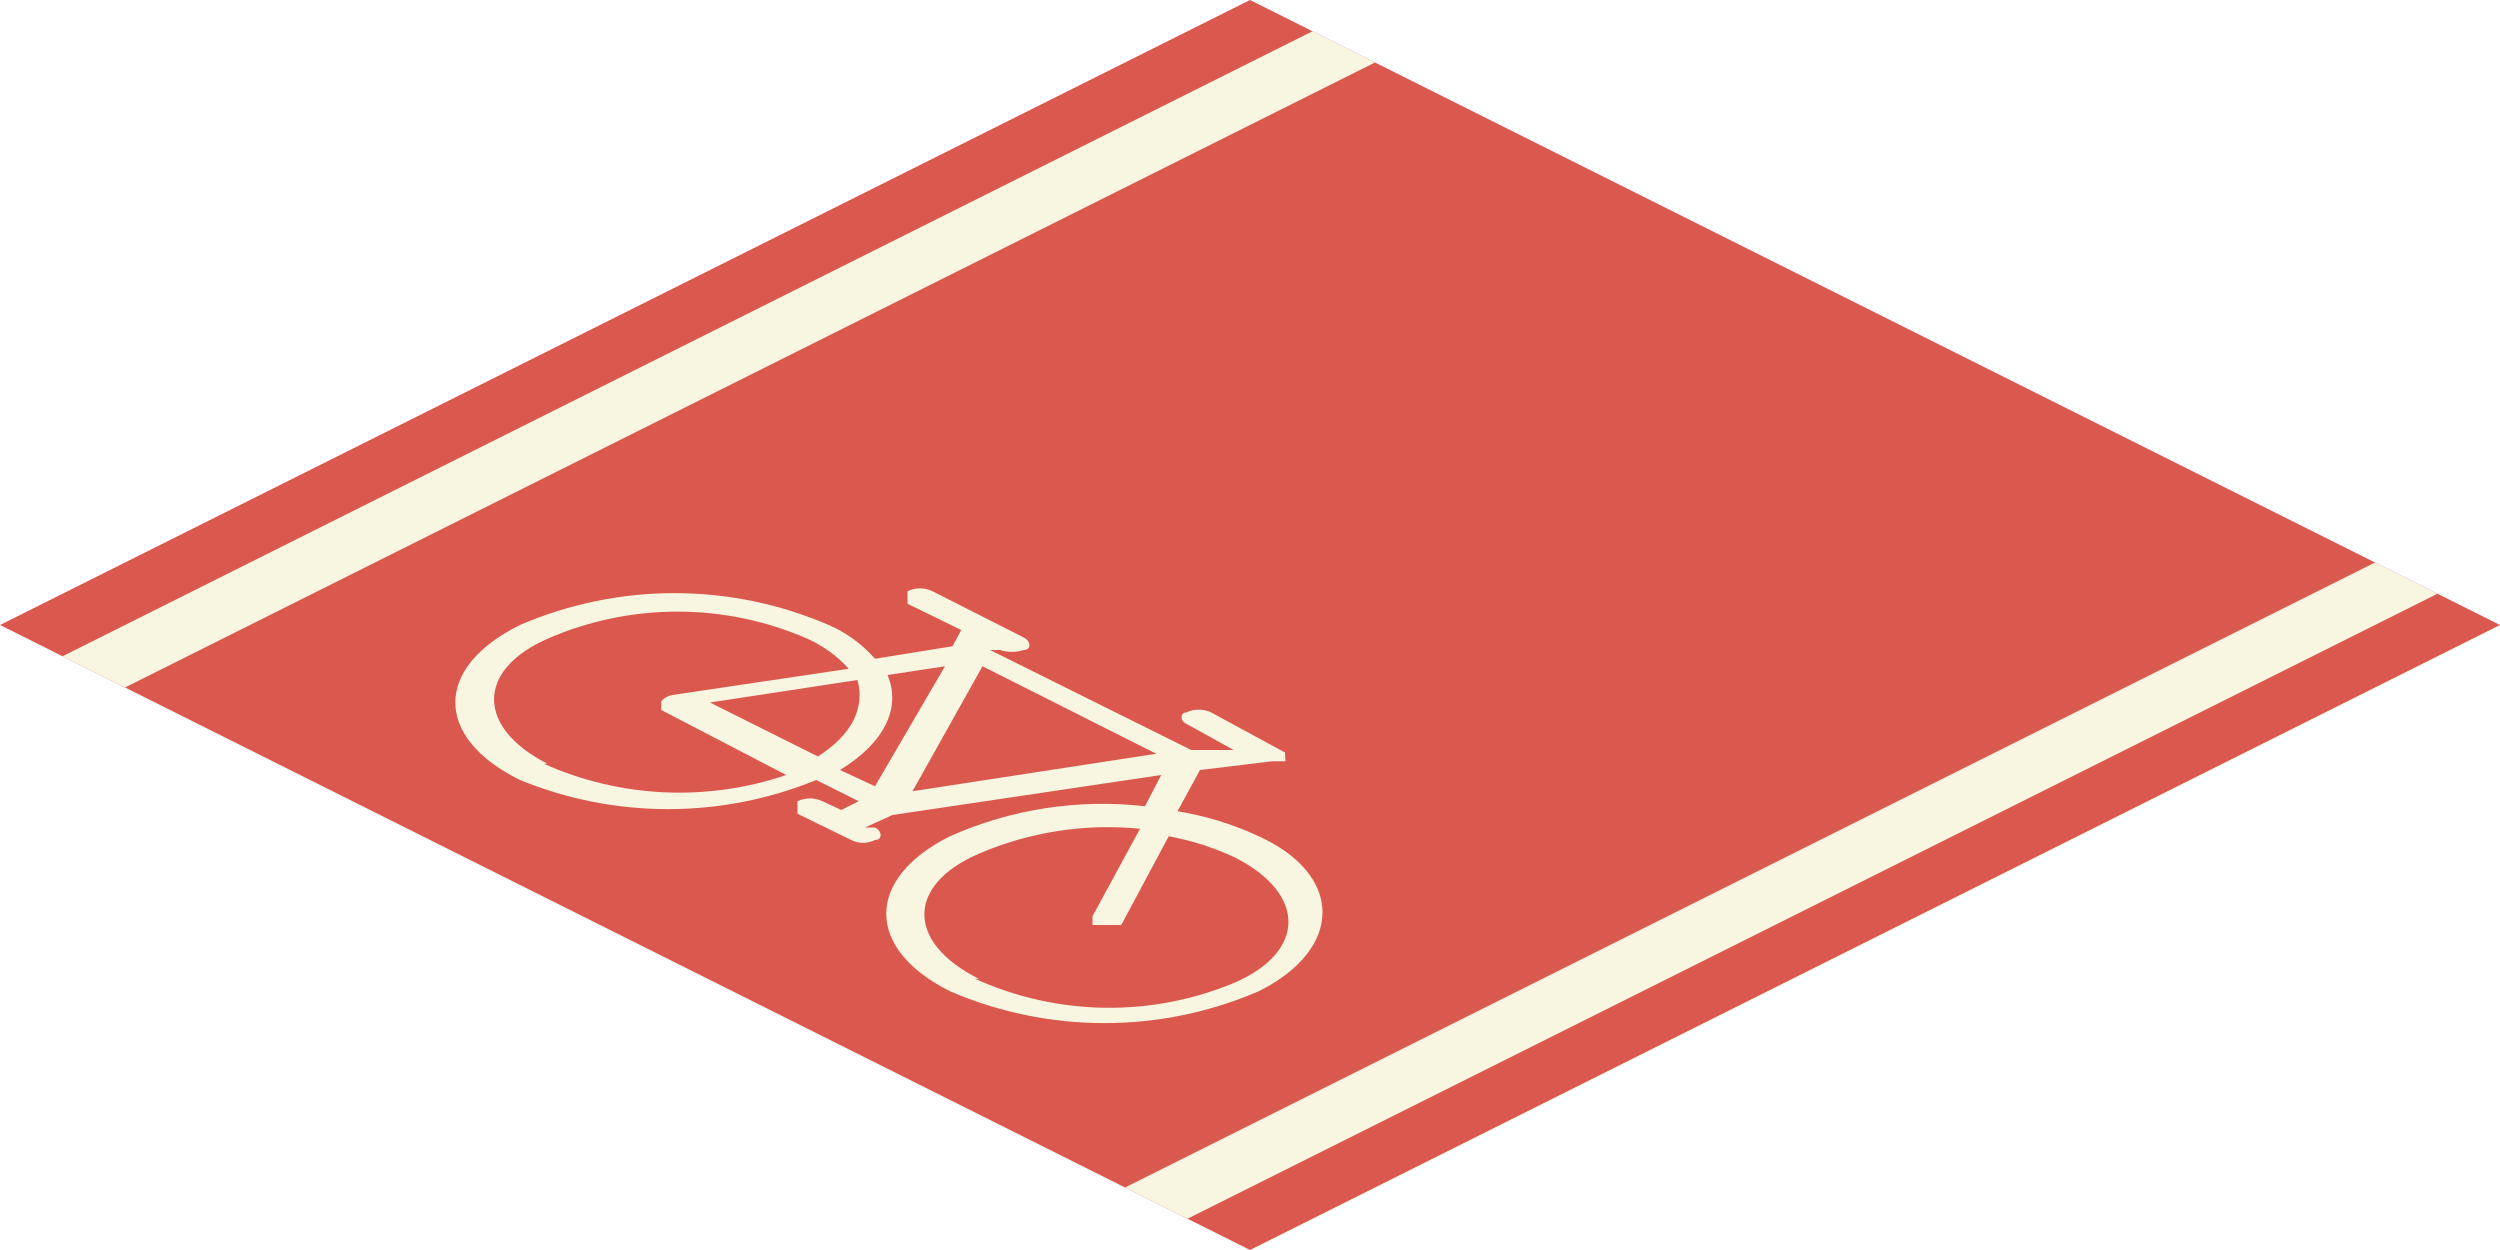
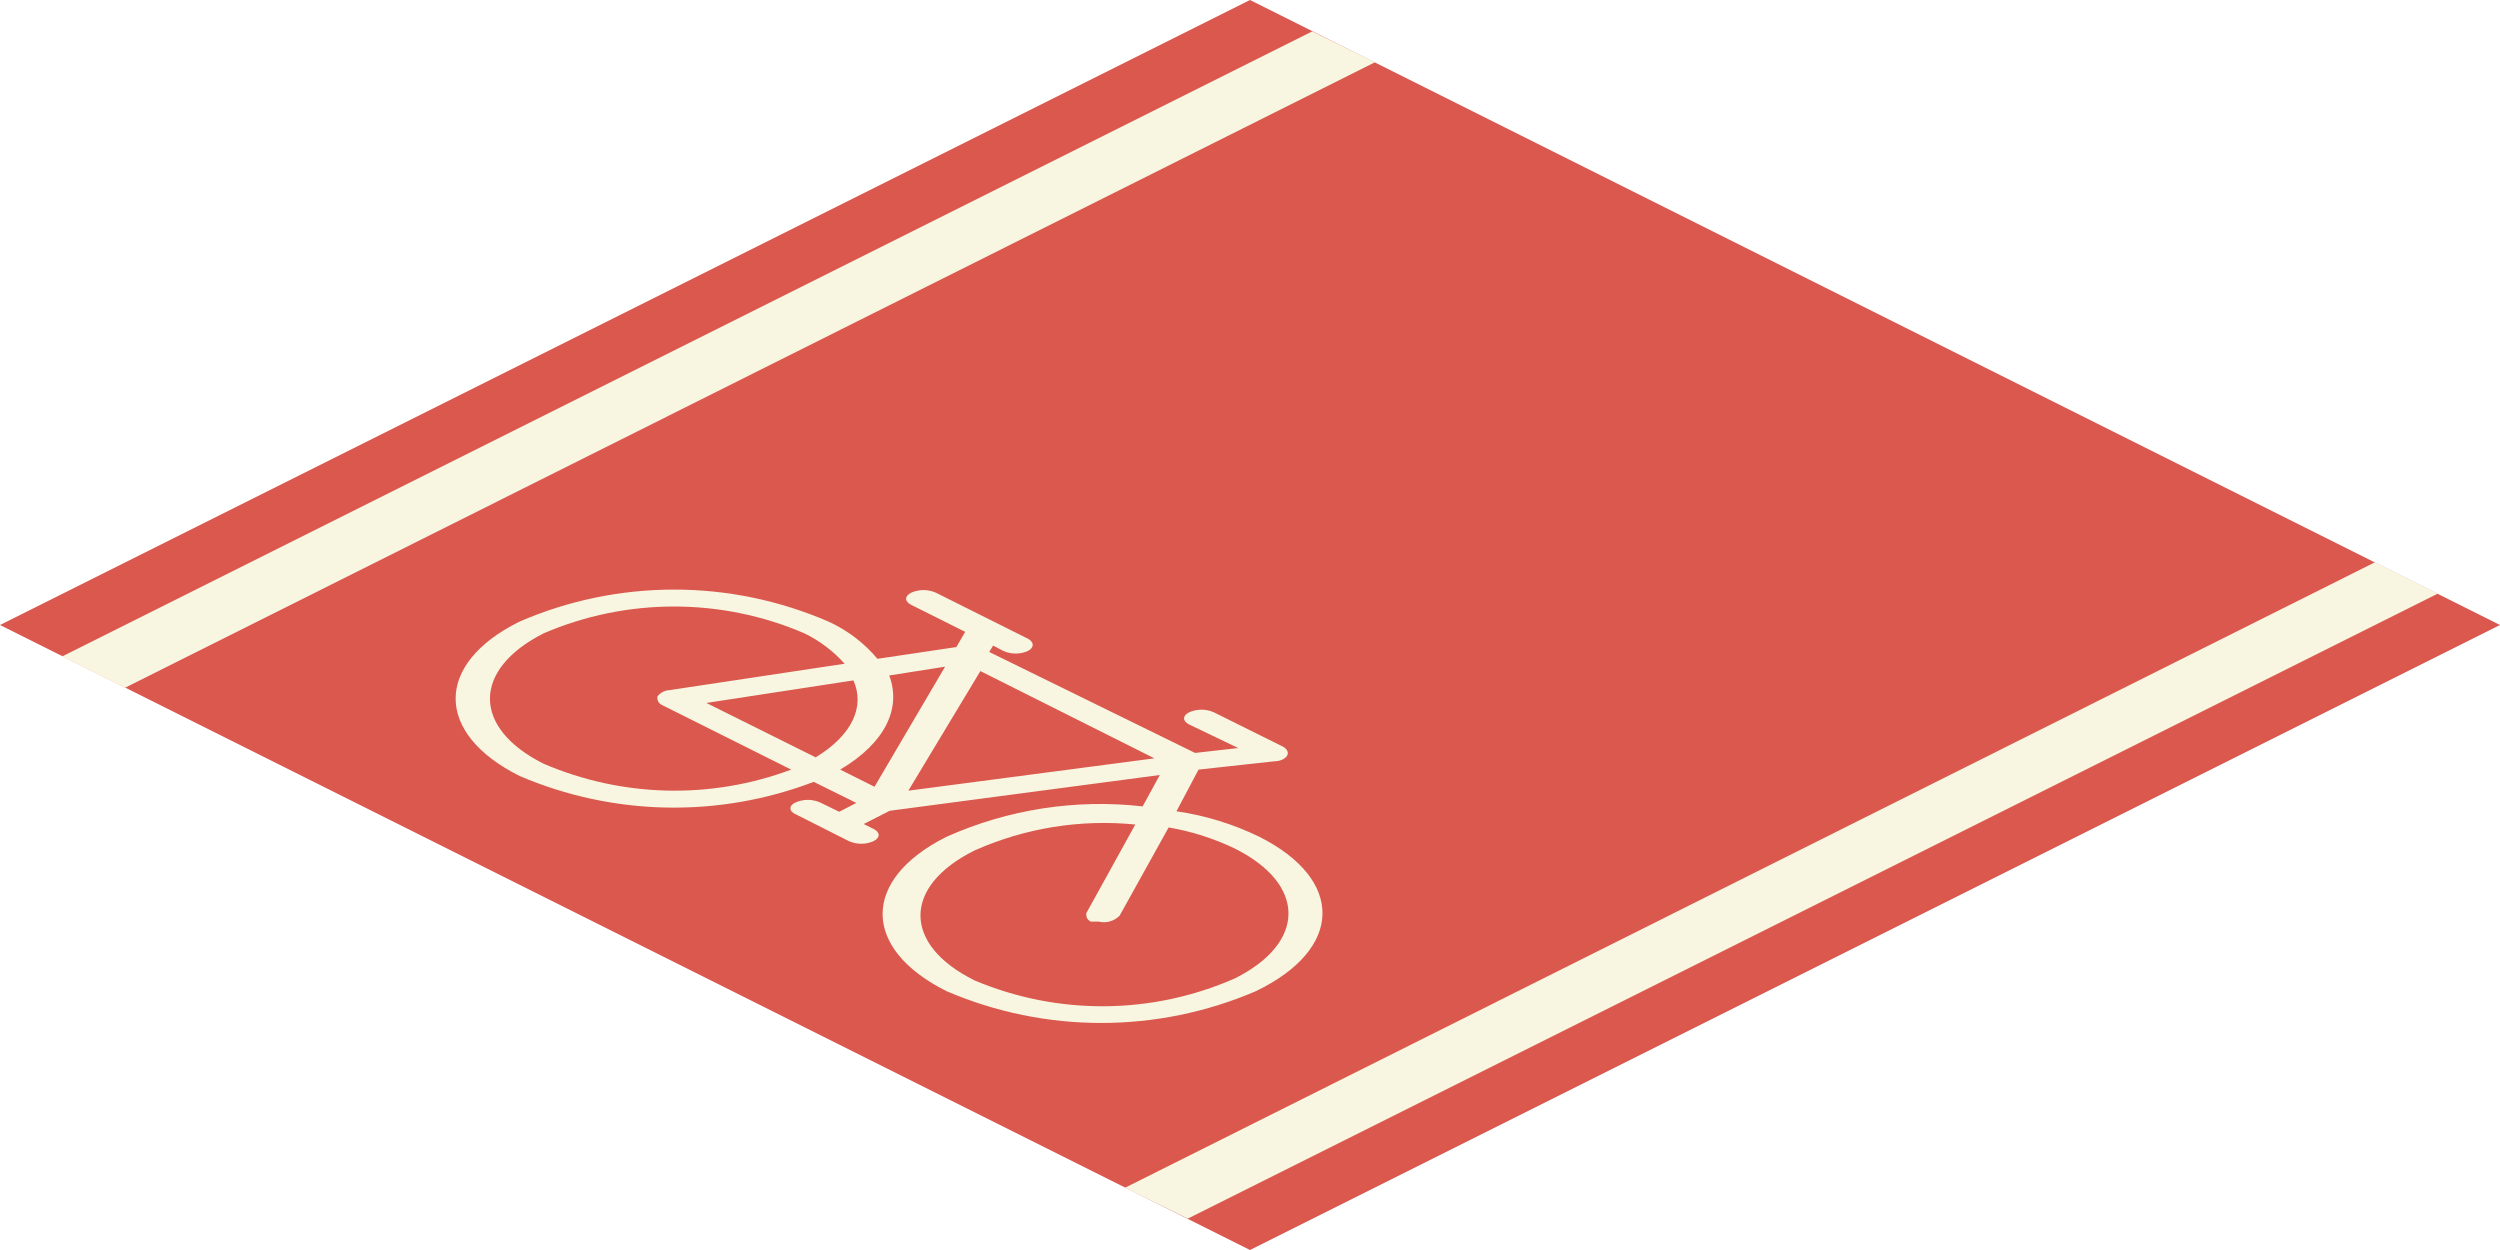
- <svg xmlns="http://www.w3.org/2000/svg" width="20" height="10" viewBox="0 0 20 10">
+ <svg xmlns="http://www.w3.org/2000/svg" width="51" height="25.5" viewBox="0 0 51 25.5">
  <defs>
    <style>
      .cls-1 {
        fill: #db584f;
      }

      .cls-2 {
        fill: #f8f6e1;
      }
    </style>
  </defs>
  <g id="Layer_2" data-name="Layer 2">
    <g id="Layer_1-2" data-name="Layer 1">
      <g>
-         <polygon class="cls-1" points="0 5 10 10 20 5 10 0 0 5" />
-         <polygon class="cls-2" points="9 9.5 9.5 9.75 19.5 4.75 19 4.5 9 9.5" />
-         <polygon class="cls-2" points="0.5 5.25 1 5.5 11 0.5 10.5 0.25 0.5 5.25" />
-         <path class="cls-2" d="M10.07,6.69a2.48,2.48,0,0,0-.65-.2l.18-.33.58-.07c.05,0,.09,0,.1,0s0,0,0-.07L9.69,5.7a.23.23,0,0,0-.2,0c-.05,0-.05.07,0,.09L9.87,6,9.53,6l-1.61-.8,0,0,.08,0a.31.31,0,0,0,.19,0c.06,0,.06-.07,0-.1l-.73-.37a.23.23,0,0,0-.2,0s0,.07,0,.1l.43.21-.07.13L7,5.27A1.05,1.05,0,0,0,6.63,5,3.12,3.12,0,0,0,4.16,5c-.69.34-.69.9,0,1.24a3.13,3.13,0,0,0,2.37,0l.34.17-.14.07-.15-.07a.23.23,0,0,0-.2,0s0,.07,0,.1l.43.21a.21.21,0,0,0,.19,0c.06,0,.06-.07,0-.1l-.08,0,.22-.1L9.29,6.2l-.13.25a3,3,0,0,0-1.56.24c-.68.34-.68.9,0,1.24a3.12,3.12,0,0,0,2.47,0C10.75,7.59,10.75,7,10.07,6.69ZM7.56,5.33,7,6.29l-.28-.13c.36-.22.49-.5.38-.76Zm-1,.73-.88-.44,1.18-.18C6.92,5.66,6.82,5.88,6.53,6.06Zm-2.18.05c-.57-.29-.57-.75,0-1a2.6,2.6,0,0,1,2.08,0,1,1,0,0,1,.33.24l-1.41.21a.15.15,0,0,0-.09.05s0,0,0,.07l1,.52A2.66,2.66,0,0,1,4.35,6.11Zm2.92.22.56-1,1.39.7Zm.53,1.5c-.58-.29-.58-.75,0-1a2.61,2.61,0,0,1,1.29-.2l-.38.7s0,0,0,.07l.06,0c.07,0,.15,0,.17,0l.38-.71a2.19,2.19,0,0,1,.53.17c.57.29.57.75,0,1A2.6,2.6,0,0,1,7.8,7.83Z" />
+         <polygon class="cls-1" points="0 12.75 25.5 25.5 51 12.75 25.5 0 0 12.75" />
+         <polygon class="cls-2" points="22.95 24.23 24.23 24.86 49.73 12.11 48.45 11.47 22.95 24.23" />
+         <polygon class="cls-2" points="1.27 13.39 2.55 14.03 28.05 1.27 26.77 0.64 1.27 13.39" />
+         <path class="cls-2" d="M25.69,17.07A5.76,5.76,0,0,0,24,16.55l.45-.85L26,15.53c.13,0,.23-.06.26-.12s0-.13-.09-.18l-1.41-.7a.62.62,0,0,0-.5,0c-.14.07-.14.18,0,.25l1,.48-.88.1L20.18,13.3l.08-.13.21.11a.62.62,0,0,0,.5,0c.13-.07.13-.18,0-.25l-1.88-.94a.62.62,0,0,0-.5,0c-.14.07-.14.18,0,.25l1.1.55-.18.31-1.61.24a2.83,2.83,0,0,0-1-.76,7.93,7.93,0,0,0-6.3,0c-1.74.86-1.74,2.28,0,3.15a8,8,0,0,0,6,.12l.87.43-.35.18-.39-.19a.62.62,0,0,0-.5,0c-.14.06-.14.18,0,.24l1.09.55a.62.62,0,0,0,.5,0c.14-.07.14-.18,0-.25l-.2-.1.53-.27,5.51-.73-.35.64a7.69,7.69,0,0,0-4,.62c-1.74.87-1.74,2.28,0,3.15a8,8,0,0,0,6.31,0C27.42,19.35,27.42,17.94,25.69,17.07ZM19.28,13.6l-1.44,2.45-.7-.35c.93-.55,1.25-1.26,1-1.92Zm-2.64,1.85-2.23-1.11,3-.46C17.65,14.42,17.38,15,16.64,15.45Zm-5.55.13c-1.46-.73-1.46-1.92,0-2.66a6.74,6.74,0,0,1,5.32,0,2.66,2.66,0,0,1,.82.62l-3.58.54a.32.32,0,0,0-.24.13c0,.06,0,.12.09.17l2.64,1.32A6.78,6.78,0,0,1,11.09,15.58Zm7.44.55L20,13.69l3.55,1.78ZM19.88,20c-1.47-.73-1.47-1.92,0-2.65a6.48,6.48,0,0,1,3.28-.53l-1,1.81c0,.06,0,.12.09.17l.16,0a.45.45,0,0,0,.43-.12l1-1.8a5.09,5.09,0,0,1,1.35.43c1.46.73,1.46,1.92,0,2.65A6.71,6.71,0,0,1,19.88,20Z" />
      </g>
    </g>
  </g>
</svg>
